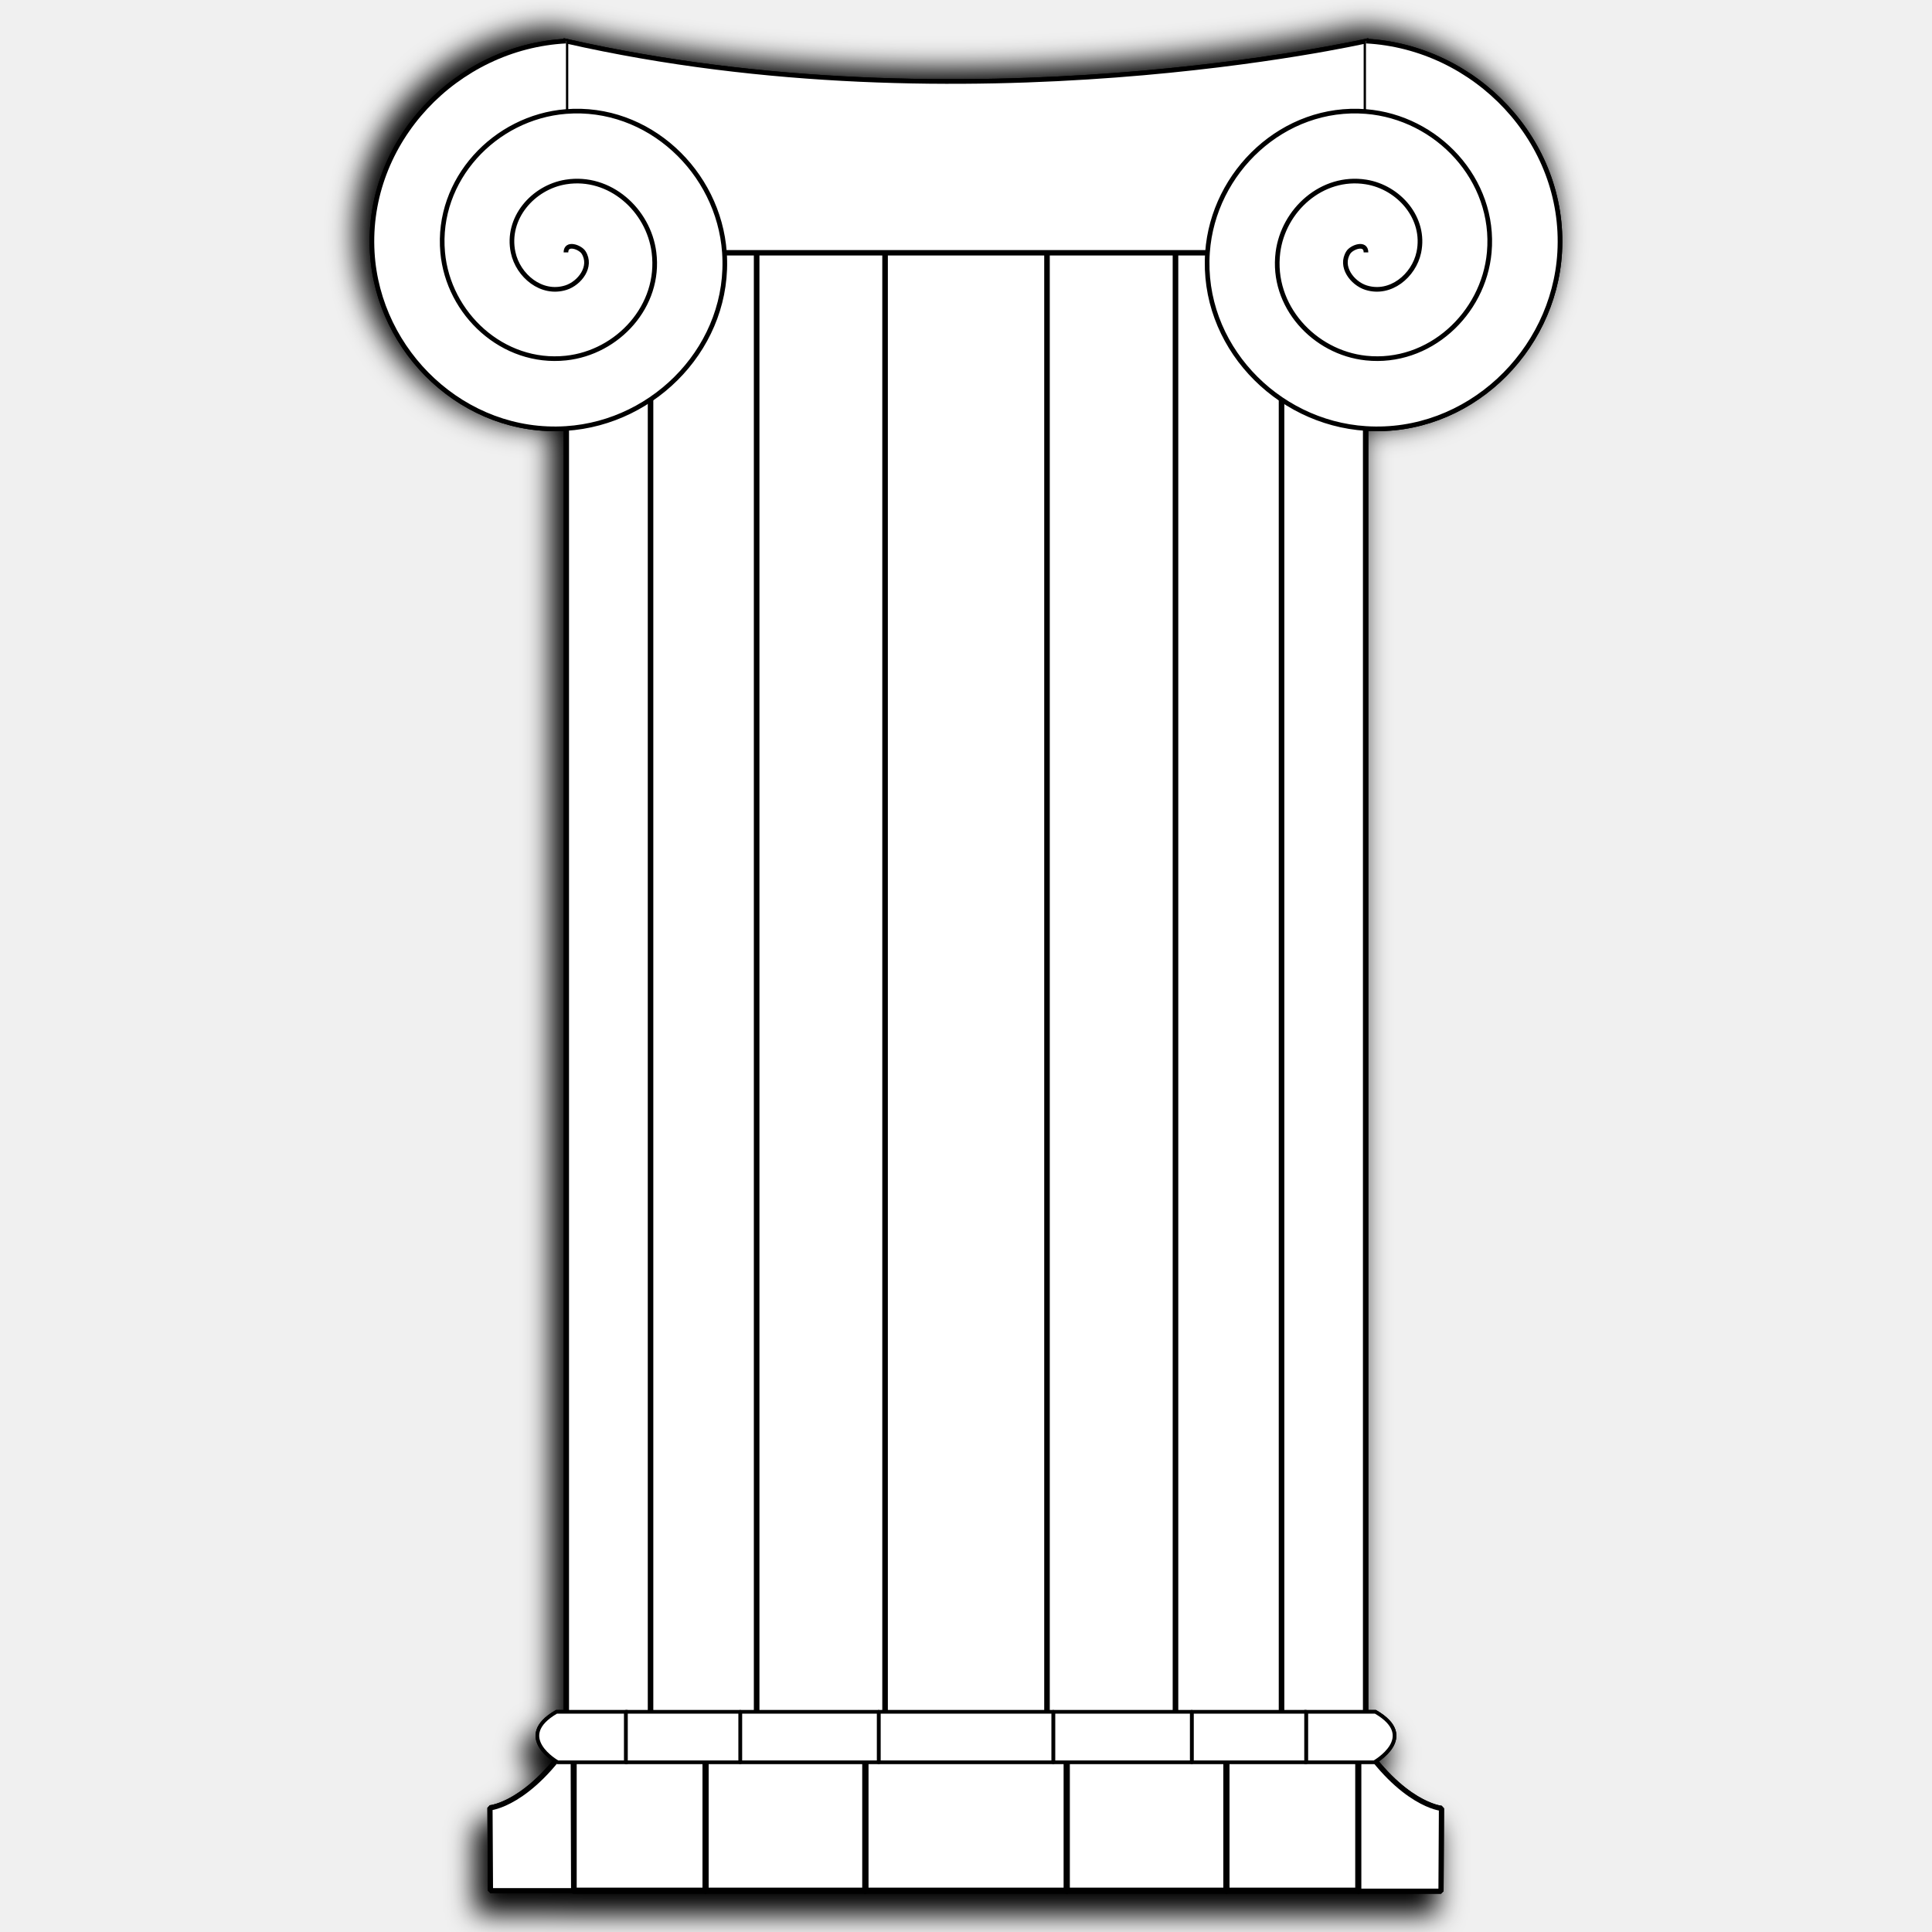
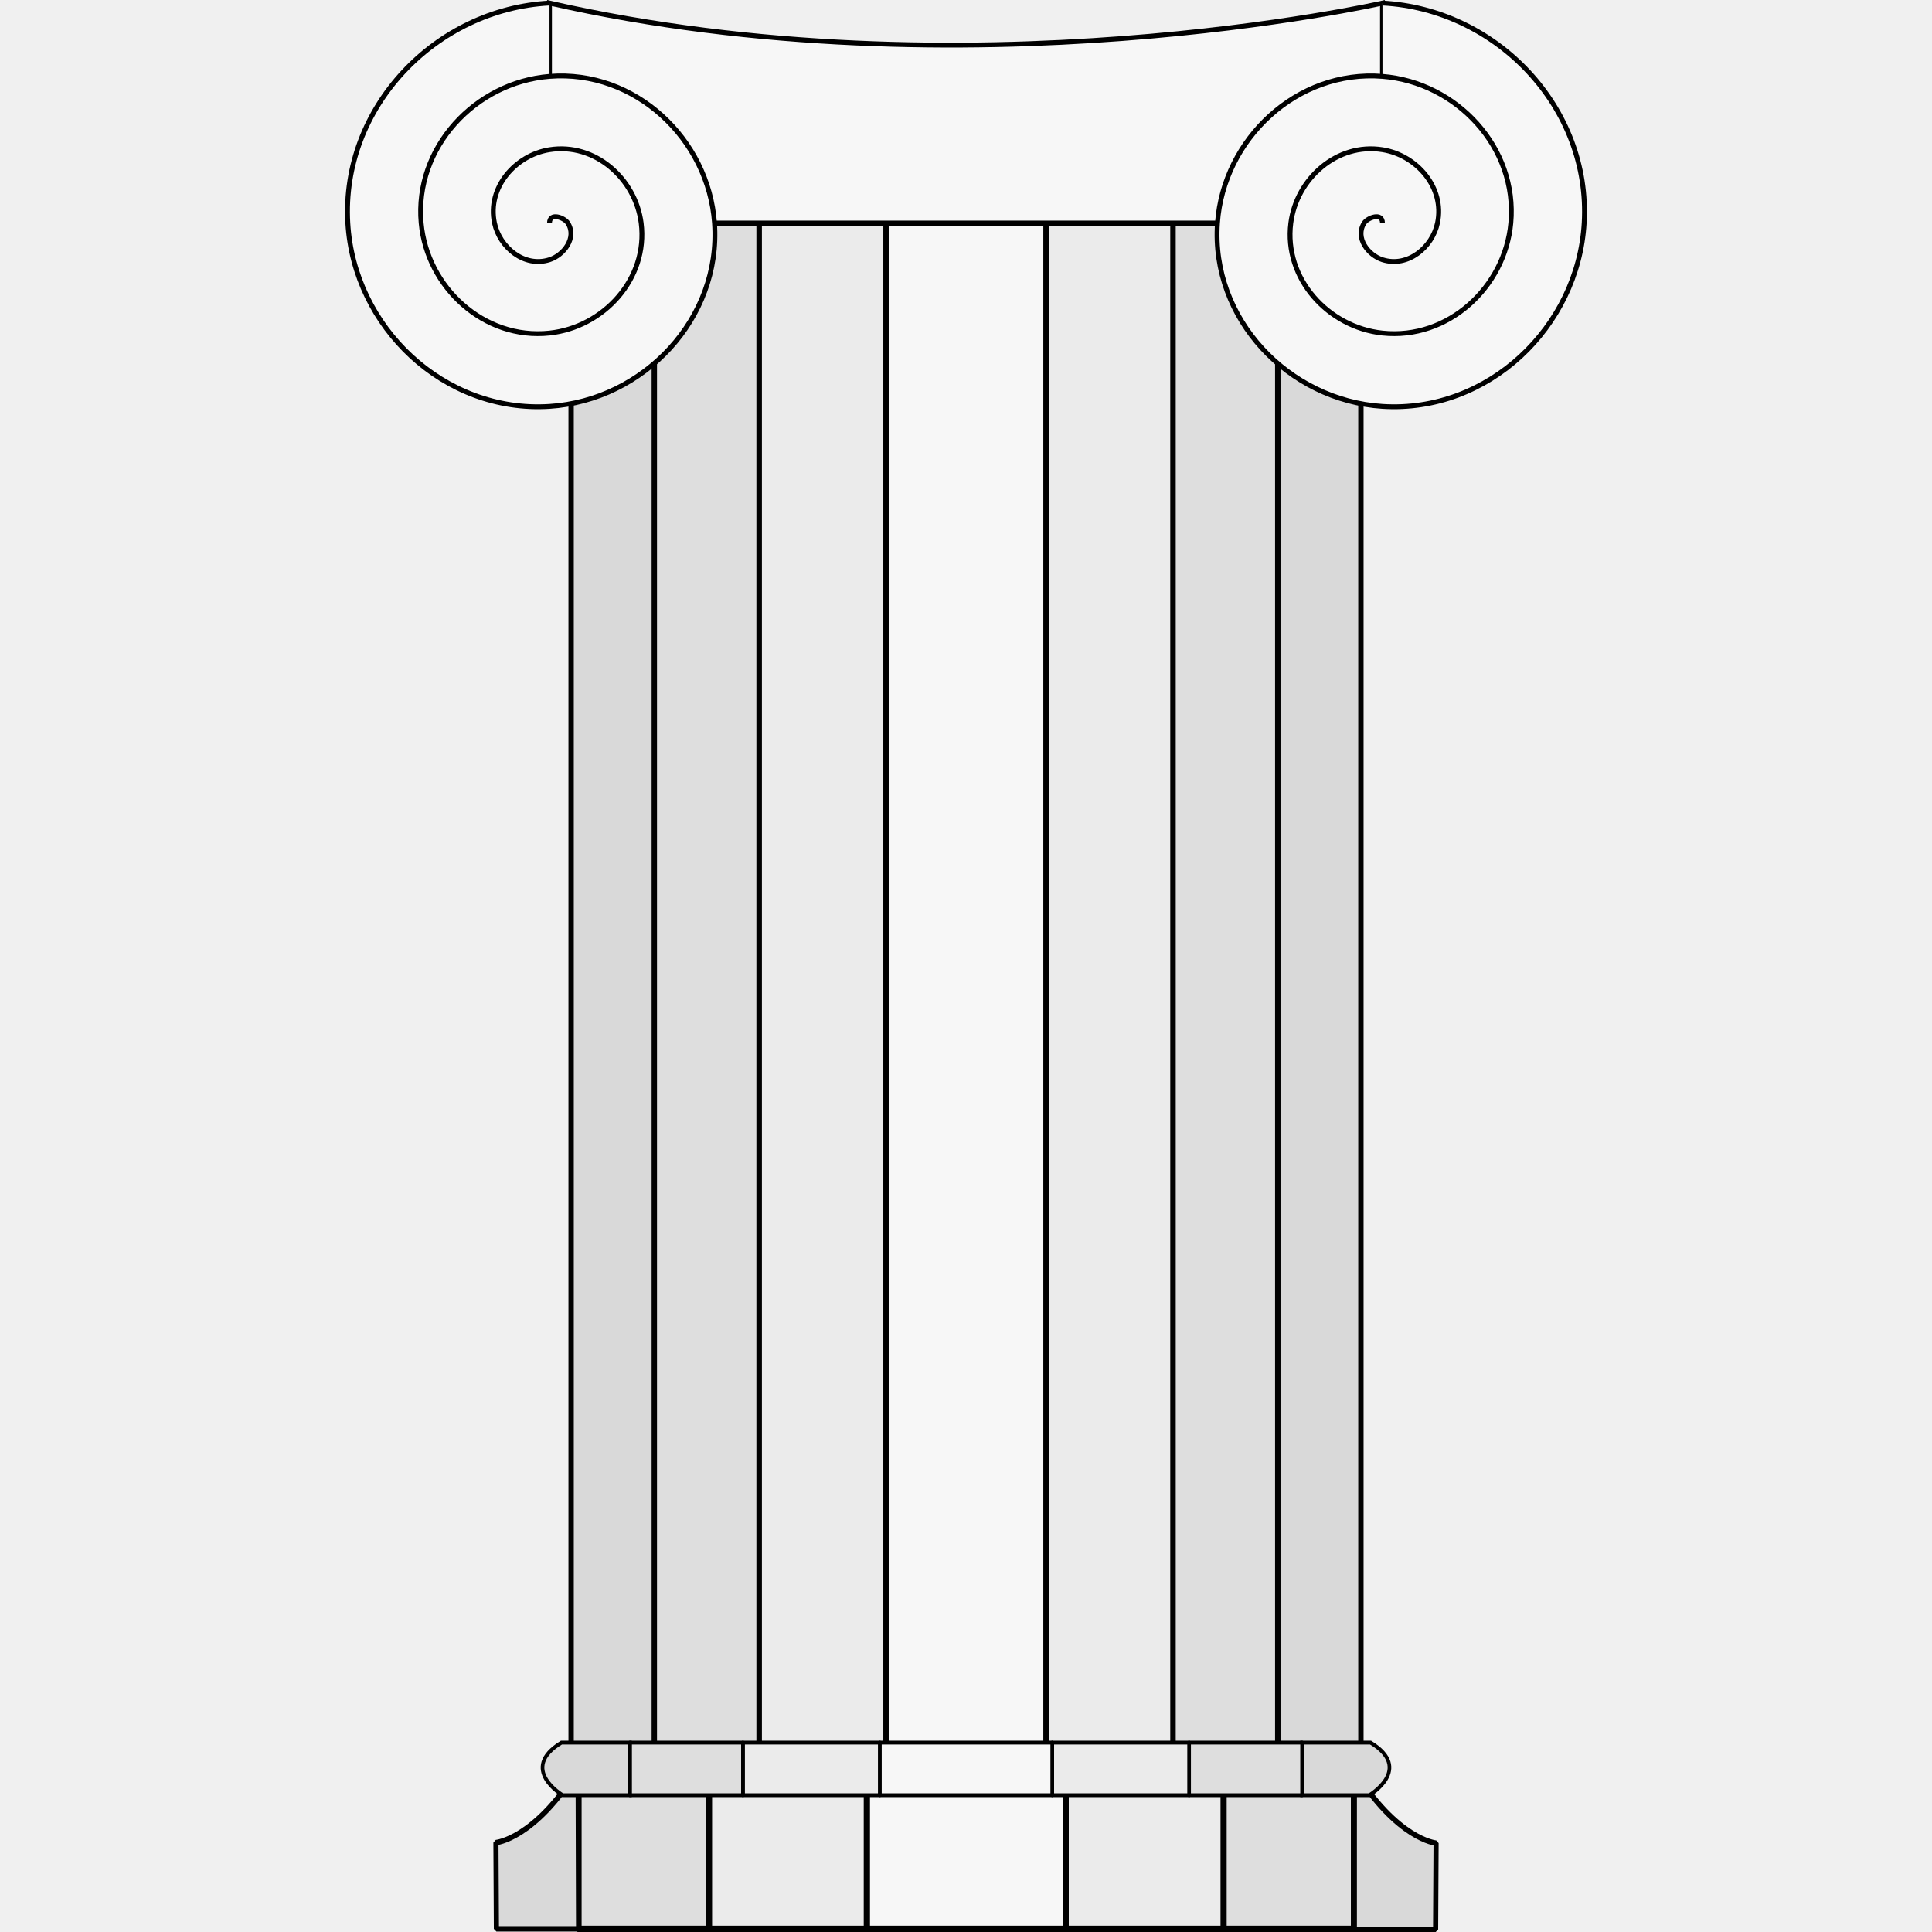
- <svg xmlns="http://www.w3.org/2000/svg" xmlns:xlink="http://www.w3.org/1999/xlink" width="512" height="512" version="1.1" viewBox="0 0 512 512">
-   <g id="a" style="mix-blend-mode:normal">
-     <g transform="matrix(1.2341 0 0 1.2341 -59.939 -43.917)">
-       <path d="m340.25 408.72-0.101 32.979h17.861l0.101-17.791s-8.461-0.7-17.861-15.188z" stroke="#000" stroke-linecap="round" stroke-linejoin="bevel" stroke-width="1.113px" />
-       <rect x="311.92" y="408.72" width="28.328" height="32.878" stroke="#000" stroke-linejoin="round" stroke-width="1.315" />
-       <rect x="277.62" y="408.72" width="34.301" height="32.878" stroke="#000" stroke-linejoin="round" stroke-width="1.315" />
-       <rect x="234.38" y="408.72" width="43.244" height="32.878" stroke="#000" stroke-linejoin="round" stroke-width="1.315" />
-       <rect x="200.08" y="408.72" width="34.301" height="32.878" stroke="#000" stroke-linejoin="round" stroke-width="1.315" />
-       <rect x="171.75" y="408.72" width="28.328" height="32.878" stroke="#000" stroke-linejoin="round" stroke-width="1.315" />
-       <path d="m171.65 408.61 0.101 32.979h-17.861l-0.101-17.791s8.461-0.7 17.861-15.188z" stroke="#000" stroke-linecap="round" stroke-linejoin="bevel" stroke-width="1.113px" />
-       <rect x="323.75" y="89.869" width="18.075" height="315.7" stroke="#000" stroke-linejoin="round" stroke-width="1.16" />
-       <rect x="300.97" y="89.869" width="22.779" height="315.7" stroke="#000" stroke-linejoin="round" stroke-width="1.16" />
-       <rect x="273.39" y="89.869" width="27.582" height="315.7" stroke="#000" stroke-linejoin="round" stroke-width="1.16" />
-       <rect x="238.61" y="89.869" width="34.773" height="315.7" stroke="#000" stroke-linejoin="round" stroke-width="1.16" />
-       <rect x="211.03" y="89.869" width="27.582" height="315.7" stroke="#000" stroke-linejoin="round" stroke-width="1.16" />
-       <rect x="188.25" y="89.869" width="22.779" height="315.7" stroke="#000" stroke-linejoin="round" stroke-width="1.16" />
-       <rect x="170.18" y="89.869" width="18.075" height="315.7" stroke="#000" stroke-linejoin="round" stroke-width="1.16" />
+ <svg xmlns="http://www.w3.org/2000/svg" xmlns:xlink="http://www.w3.org/1999/xlink" width="256" height="256" version="1.1" viewBox="0 0 256 256">
+   <defs>
+     <linearGradient id="3">
+       <stop stop-color="#f7f7f7" offset="0" />
+     </linearGradient>
+     <linearGradient id="2">
+       <stop stop-color="#ebebeb" offset="0" />
+     </linearGradient>
+     <linearGradient id="1">
+       <stop stop-color="#dedede" offset="0" />
+     </linearGradient>
+     <linearGradient id="0">
+       <stop stop-color="#d9d9d9" offset="0" />
+     </linearGradient>
+     <linearGradient id="v" x1="163.58" x2="183.35" y1="408.6" y2="408.6" gradientUnits="userSpaceOnUse" xlink:href="#0" />
+     <linearGradient id="u" x1="328.65" x2="348.42" y1="408.6" y2="408.6" gradientUnits="userSpaceOnUse" xlink:href="#0" />
+     <linearGradient id="t" x1="169.6" x2="188.83" y1="247.72" y2="247.72" gradientUnits="userSpaceOnUse" xlink:href="#0" />
+     <linearGradient id="s" x1="323.17" x2="342.4" y1="247.72" y2="247.72" gradientUnits="userSpaceOnUse" xlink:href="#0" />
+     <linearGradient id="r" x1="153.23" x2="172.31" y1="425.23" y2="425.23" gradientUnits="userSpaceOnUse" xlink:href="#0" />
+     <linearGradient id="q" x1="339.59" x2="358.67" y1="425.33" y2="425.33" gradientUnits="userSpaceOnUse" xlink:href="#0" />
+     <linearGradient id="p" x1="182.56" x2="207.91" y1="408.6" y2="408.6" gradientUnits="userSpaceOnUse" xlink:href="#1" />
+     <linearGradient id="o" x1="304.09" x2="329.44" y1="408.6" y2="408.6" gradientUnits="userSpaceOnUse" xlink:href="#1" />
+     <linearGradient id="n" x1="187.67" x2="211.61" y1="247.72" y2="247.72" gradientUnits="userSpaceOnUse" xlink:href="#1" />
+     <linearGradient id="m" x1="300.39" x2="324.33" y1="247.72" y2="247.72" gradientUnits="userSpaceOnUse" xlink:href="#1" />
+     <linearGradient id="l" x1="171.09" x2="200.73" y1="425.15" y2="425.15" gradientUnits="userSpaceOnUse" xlink:href="#1" />
+     <linearGradient id="k" x1="311.27" x2="340.91" y1="425.15" y2="425.15" gradientUnits="userSpaceOnUse" xlink:href="#1" />
+     <linearGradient id="j" x1="207.12" x2="237.65" y1="408.6" y2="408.6" gradientUnits="userSpaceOnUse" xlink:href="#2" />
+     <linearGradient id="i" x1="274.35" x2="304.88" y1="408.6" y2="408.6" gradientUnits="userSpaceOnUse" xlink:href="#2" />
+     <linearGradient id="h" x1="210.45" x2="239.19" y1="247.72" y2="247.72" gradientUnits="userSpaceOnUse" xlink:href="#2" />
+     <linearGradient id="g" x1="272.81" x2="301.55" y1="247.72" y2="247.72" gradientUnits="userSpaceOnUse" xlink:href="#2" />
+     <linearGradient id="f" x1="199.42" x2="235.04" y1="425.15" y2="425.15" gradientUnits="userSpaceOnUse" xlink:href="#2" />
+     <linearGradient id="e" x1="276.96" x2="312.58" y1="425.15" y2="425.15" gradientUnits="userSpaceOnUse" xlink:href="#2" />
+     <linearGradient id="d" x1="236.86" x2="275.14" y1="408.6" y2="408.6" gradientUnits="userSpaceOnUse" xlink:href="#3" />
+     <linearGradient id="c" x1="238.03" x2="273.97" y1="247.72" y2="247.72" gradientUnits="userSpaceOnUse" xlink:href="#3" />
+     <linearGradient id="b" x1="233.72" x2="278.28" y1="425.15" y2="425.15" gradientUnits="userSpaceOnUse" xlink:href="#3" />
+     <linearGradient id="a" x1="127.93" x2="384.07" y1="85.982" y2="85.982" gradientUnits="userSpaceOnUse" xlink:href="#3" />
+   </defs>
+   <g stroke="#000">
+     <g fill="#fff">
+       <g transform="matrix(.6097 0 0 .64252 -28.052 -28.144)" style="mix-blend-mode:normal">
+         <path d="m340.25 408.72-0.101 32.979h17.861l0.101-17.791s-8.461-0.7-17.861-15.188z" fill="url(#q)" stroke-linecap="round" stroke-linejoin="bevel" stroke-width="1.113px" />
+         <g stroke-linejoin="round" stroke-width="1.315">
+           <rect x="311.92" y="408.72" width="28.328" height="32.878" fill="url(#k)" />
+           <rect x="277.62" y="408.72" width="34.301" height="32.878" fill="url(#e)" />
+           <rect x="234.38" y="408.72" width="43.244" height="32.878" fill="url(#b)" />
+           <rect x="200.08" y="408.72" width="34.301" height="32.878" fill="url(#f)" />
+           <rect x="171.75" y="408.72" width="28.328" height="32.878" fill="url(#l)" />
+         </g>
+         <path d="m171.65 408.61 0.101 32.979h-17.861l-0.101-17.791s8.461-0.7 17.861-15.188z" fill="url(#r)" stroke-linecap="round" stroke-linejoin="bevel" stroke-width="1.113px" />
+       </g>
+       <g transform="matrix(.6097 0 0 .64252 -28.083 -28.144)" stroke-linejoin="round" stroke-width="1.16" style="mix-blend-mode:normal">
+         <rect x="323.75" y="89.869" width="18.075" height="315.7" fill="url(#s)" />
+         <rect x="300.97" y="89.869" width="22.779" height="315.7" fill="url(#m)" />
+         <rect x="273.39" y="89.869" width="27.582" height="315.7" fill="url(#g)" />
+         <rect x="238.61" y="89.869" width="34.773" height="315.7" fill="url(#c)" />
+         <rect x="211.03" y="89.869" width="27.582" height="315.7" fill="url(#h)" />
+         <rect x="188.25" y="89.869" width="22.779" height="315.7" fill="url(#n)" />
+         <rect x="170.18" y="89.869" width="18.075" height="315.7" fill="url(#t)" />
+       </g>
+       <g transform="matrix(.6097 0 0 .64252 -28.083 -28.144)" style="mix-blend-mode:normal">
+         <path d="m343.93 403.18h-14.883v10.842h14.613s9.66-5.421 0.27-10.842z" fill="url(#u)" stroke-width=".79px" />
+         <g stroke-linejoin="round" stroke-width=".79">
+           <path d="m304.48 403.18h24.56v10.842h-24.56z" fill="url(#o)" />
+           <path d="m274.75 403.18h29.738v10.842h-29.738z" fill="url(#i)" />
+           <path d="m237.25 403.18h37.492v10.842h-37.492z" fill="url(#d)" />
+           <path d="m207.52 403.18h29.738v10.842h-29.738z" fill="url(#j)" />
+           <path d="m182.96 403.18h24.56v10.842h-24.56z" fill="url(#p)" />
+         </g>
+         <path d="m168.07 403.18h14.883v10.842h-14.613s-9.66-5.421-0.27-10.842z" fill="url(#v)" stroke-width=".79px" />
+       </g>
    </g>
-     <g transform="matrix(1.2341 0 0 1.2341 -59.939 -43.917)" style="mix-blend-mode:normal">
-       <path d="m343.93 403.18h-14.883v10.842h14.613s9.66-5.421 0.27-10.842z" stroke="#000" stroke-width=".79px" />
-       <path d="m304.48 403.18h24.56v10.842h-24.56z" stroke="#000" stroke-linejoin="round" stroke-width=".79" />
-       <path d="m274.75 403.18h29.738v10.842h-29.738z" stroke="#000" stroke-linejoin="round" stroke-width=".79" />
-       <path d="m237.25 403.18h37.492v10.842h-37.492z" stroke="#000" stroke-linejoin="round" stroke-width=".79" />
-       <path d="m207.52 403.18h29.738v10.842h-29.738z" stroke="#000" stroke-linejoin="round" stroke-width=".79" />
-       <path d="m182.96 403.18h24.56v10.842h-24.56z" stroke="#000" stroke-linejoin="round" stroke-width=".79" />
-       <path d="m168.07 403.18h14.883v10.842h-14.613s-9.66-5.421-0.27-10.842z" stroke="#000" stroke-width=".79px" />
-     </g>
-     <g transform="matrix(1.2341 0 0 1.2341 -59.939 -43.917)">
-       <path d="m170.1 44.411c85.902 19.517 171.8 0 171.8 0l-4e-5 45.378h-171.8z" stroke="#000" stroke-width="1px" />
-       <path transform="translate(11.709 -49.032)" d="m158.39 138.82c-1e-5 -2.275 3.067-1.123 3.781 0 1.937 3.042-0.852 6.63-3.781 7.563-5.241 1.668-10.284-2.566-11.344-7.563-1.556-7.334 4.287-14.003 11.344-15.126 9.406-1.497 17.747 6.01 18.907 15.126 1.461 11.472-7.732 21.503-18.907 22.689-13.535 1.436-25.267-9.454-26.47-22.689-1.419-15.597 11.176-29.035 26.47-30.252 17.658-1.405 32.806 12.898 34.033 30.252 1.395 19.719-14.619 36.579-34.033 37.815-21.78 1.387-40.353-16.341-41.596-37.815-1.38-23.84 18.063-44.129 41.596-45.378" stroke="#000" />
-       <path transform="matrix(-1 0 0 1 500.29 -49.032)" d="m158.39 138.82c-1e-5 -2.275 3.067-1.123 3.781 0 1.937 3.042-0.852 6.63-3.781 7.563-5.241 1.668-10.284-2.566-11.344-7.563-1.556-7.334 4.287-14.003 11.344-15.126 9.406-1.497 17.747 6.01 18.907 15.126 1.461 11.472-7.732 21.503-18.907 22.689-13.535 1.436-25.267-9.454-26.47-22.689-1.419-15.597 11.176-29.035 26.47-30.252 17.658-1.405 32.806 12.898 34.033 30.252 1.395 19.719-14.619 36.579-34.033 37.815-21.78 1.387-40.353-16.341-41.596-37.815-1.38-23.84 18.063-44.129 41.596-45.378" stroke="#000" />
+     <g transform="matrix(.64246 0 0 .64246 -36.471 -28.13)" fill="url(#a)" style="mix-blend-mode:normal">
+       <path d="m170.1 44.411c85.902 19.517 171.8 0 171.8 0l-4e-5 45.378h-171.8z" stroke-width="1px" />
+       <path transform="translate(11.709 -49.032)" d="m158.39 138.82c-1e-5 -2.275 3.067-1.123 3.781 0 1.937 3.042-0.852 6.63-3.781 7.563-5.241 1.668-10.284-2.566-11.344-7.563-1.556-7.334 4.287-14.003 11.344-15.126 9.406-1.497 17.747 6.01 18.907 15.126 1.461 11.472-7.732 21.503-18.907 22.689-13.535 1.436-25.267-9.454-26.47-22.689-1.419-15.597 11.176-29.035 26.47-30.252 17.658-1.405 32.806 12.898 34.033 30.252 1.395 19.719-14.619 36.579-34.033 37.815-21.78 1.387-40.353-16.341-41.596-37.815-1.38-23.84 18.063-44.129 41.596-45.378" />
+       <path transform="matrix(-1 0 0 1 500.29 -49.032)" d="m158.39 138.82c-1e-5 -2.275 3.067-1.123 3.781 0 1.937 3.042-0.852 6.63-3.781 7.563-5.241 1.668-10.284-2.566-11.344-7.563-1.556-7.334 4.287-14.003 11.344-15.126 9.406-1.497 17.747 6.01 18.907 15.126 1.461 11.472-7.732 21.503-18.907 22.689-13.535 1.436-25.267-9.454-26.47-22.689-1.419-15.597 11.176-29.035 26.47-30.252 17.658-1.405 32.806 12.898 34.033 30.252 1.395 19.719-14.619 36.579-34.033 37.815-21.78 1.387-40.353-16.341-41.596-37.815-1.38-23.84 18.063-44.129 41.596-45.378" />
    </g>
  </g>
-   <use transform="matrix(1.0074 0 0 1.0171 -4.3745 -3.0626)" fill="#000000" filter="url(#b)" style="mix-blend-mode:normal" xlink:href="#a" />
-   <use fill="#ffffff" xlink:href="#a" />
-   <defs>
-     <filter id="b" x="-.029" y="-.019" width="1.058" height="1.038" color-interpolation-filters="sRGB">
-       <feGaussianBlur stdDeviation="3.537" />
-     </filter>
-   </defs>
</svg>
